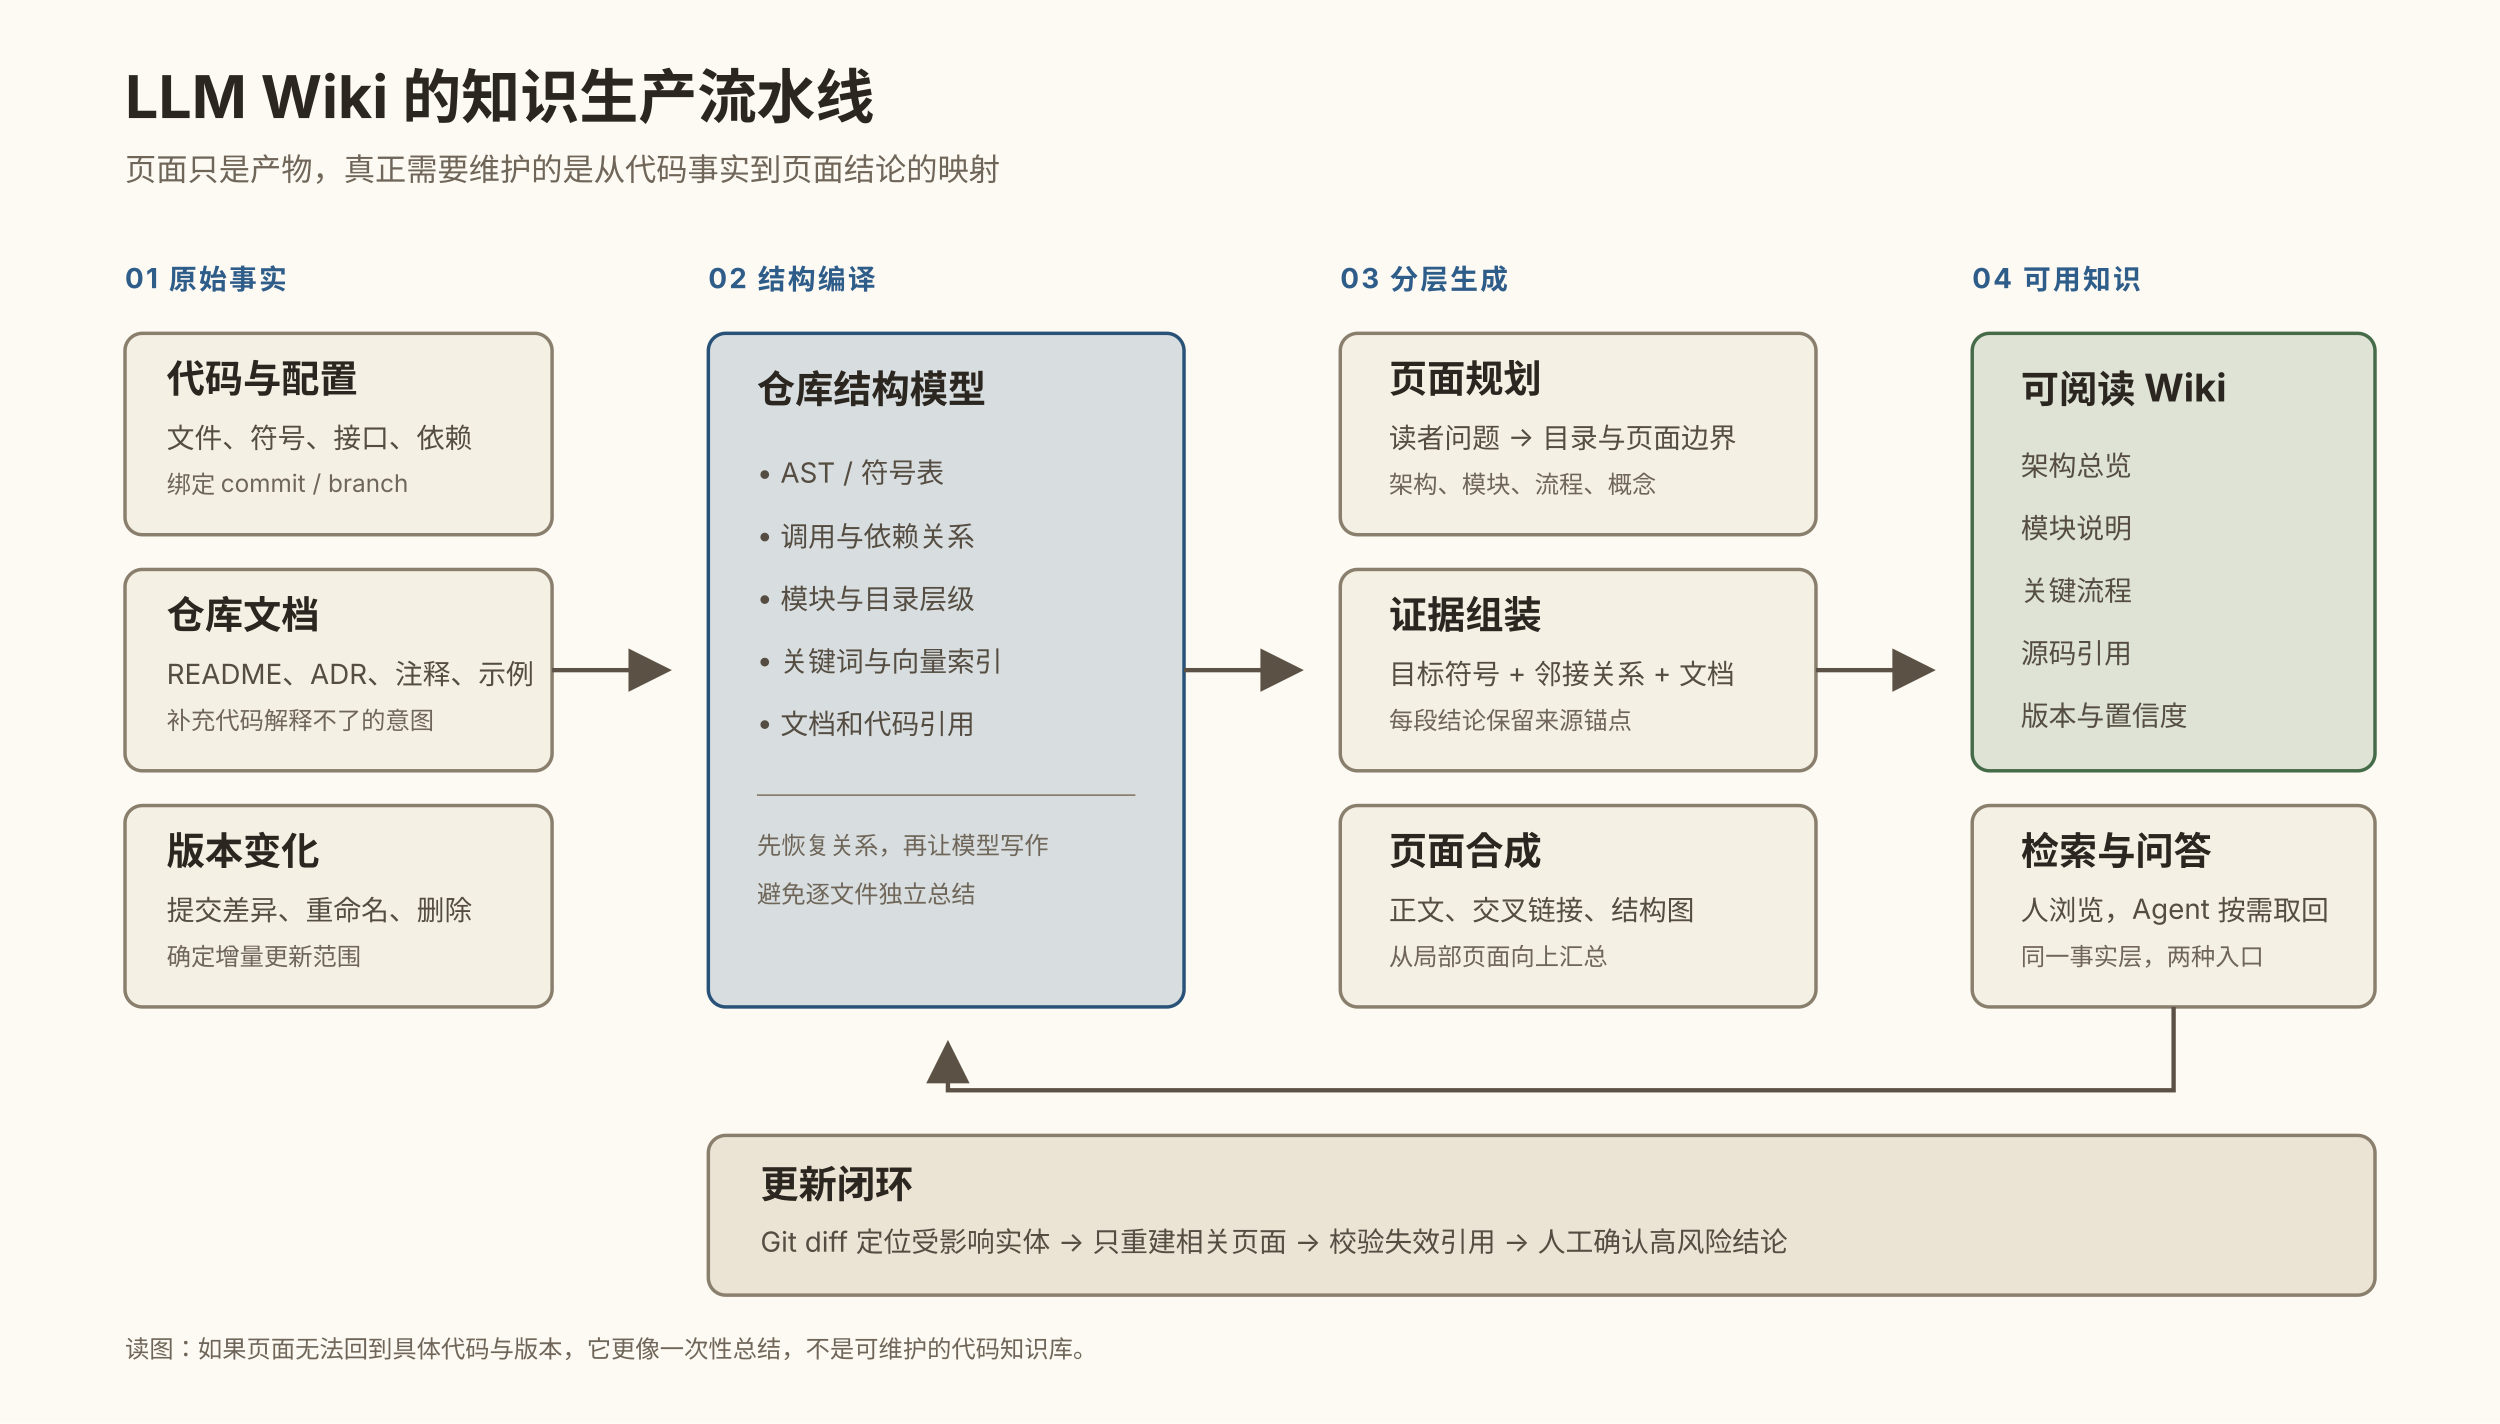
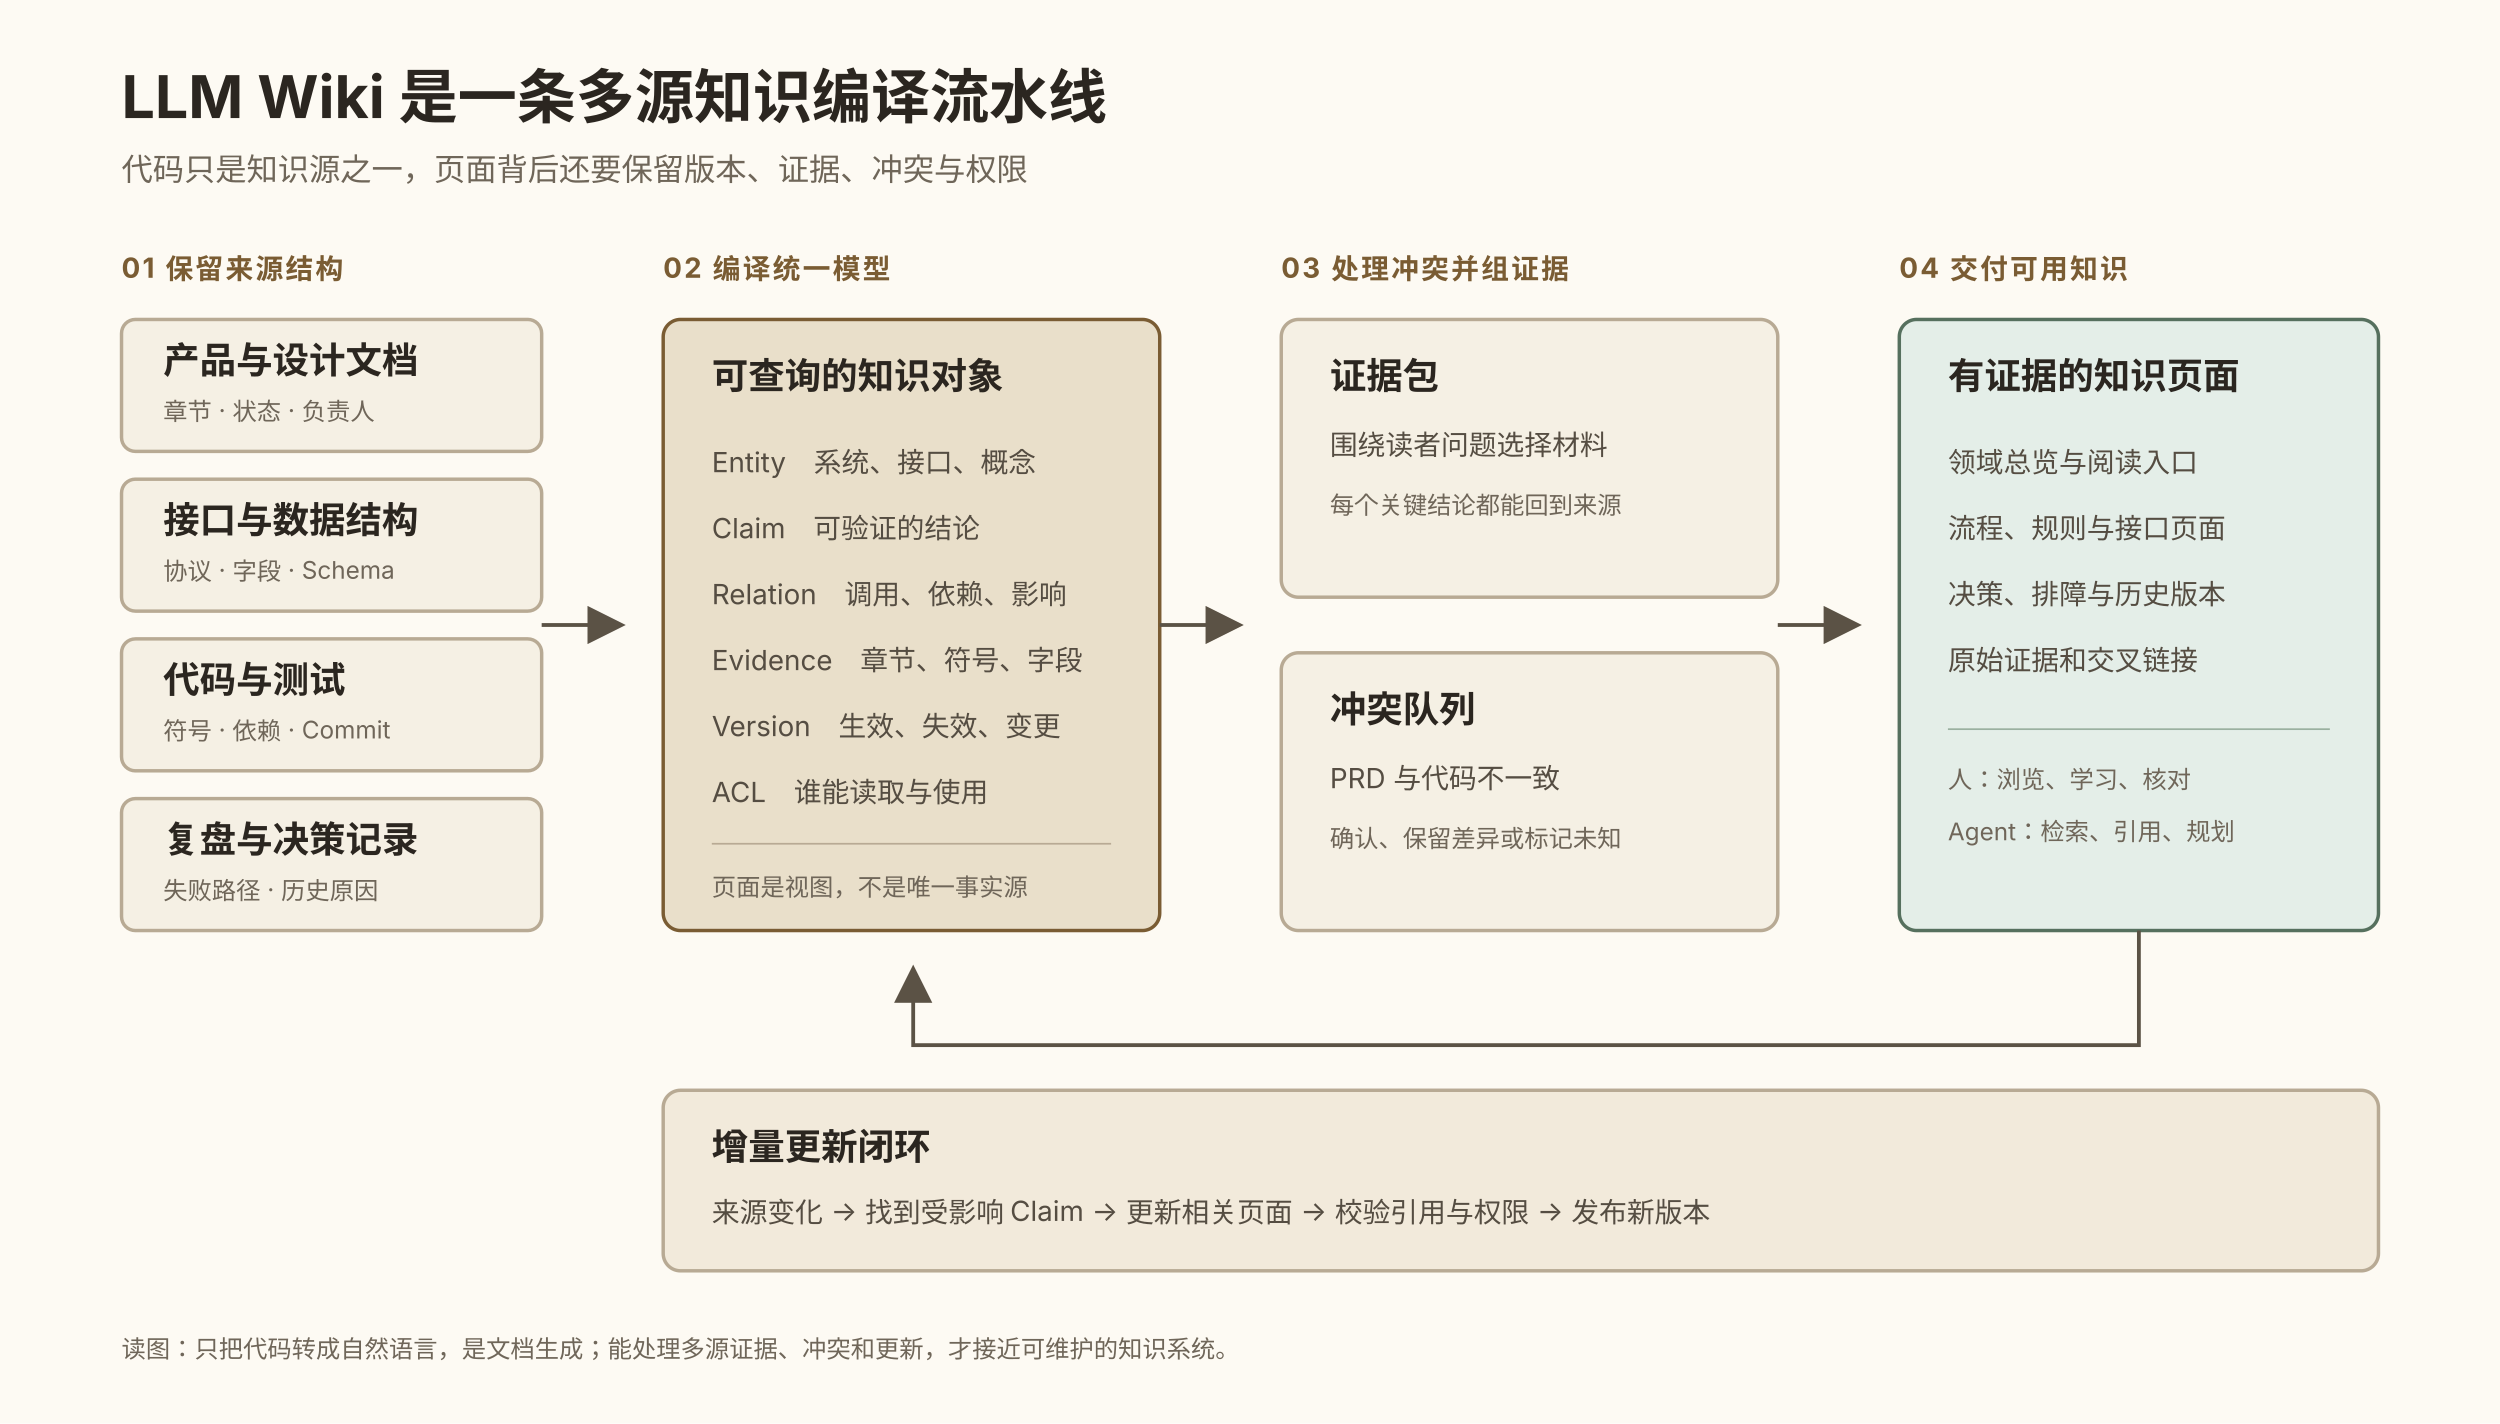
<svg xmlns="http://www.w3.org/2000/svg" width="1440" height="820" viewBox="0 0 1440 820" role="img" aria-labelledby="title desc">
  <defs>
    <marker id="arrow" markerWidth="10" markerHeight="10" refX="8" refY="5" orient="auto">
      <path d="M0 0L10 5L0 10Z" fill="#5b5245" />
    </marker>
-     <style>
-       .t{font-family:Inter,"PingFang SC","Microsoft YaHei",sans-serif;fill:#2b2620}.h{font-size:34px;font-weight:700}.sub{font-size:18px;fill:#6f6659}.k{font-size:16px;font-weight:700;letter-spacing:.08em;fill:#2f5d8a}.nh{font-size:22px;font-weight:700}.b{font-size:16px;fill:#554d42}.small{font-size:14px;fill:#6f6659}.box{fill:#f5f0e4;stroke:#8a7f6d;stroke-width:2}.accent{fill:#d8dee0;stroke:#295279;stroke-width:2}.selected{fill:#dee3d6;stroke:#466b48;stroke-width:2}.line{stroke:#5b5245;stroke-width:2.5;fill:none;marker-end:url(#arrow)}
-     </style>
+     <style>.t{font-family:Inter,"PingFang SC","Microsoft YaHei",sans-serif;fill:#2b2620}.h{font-size:34px;font-weight:700}.sub{font-size:18px;fill:#6f6659}.k{font-size:16px;font-weight:700;letter-spacing:.08em;fill:#7a5c33}.nh{font-size:21px;font-weight:700}.b{font-size:16px;fill:#554d42}.small{font-size:14px;fill:#6f6659}.box{fill:#f5f0e4;stroke:#b8aa94;stroke-width:2}.accent{fill:#e9dfca;stroke:#7a5c33;stroke-width:2}.green{fill:#e4eee8;stroke:#56705e;stroke-width:2}.line{stroke:#5b5245;stroke-width:2.2;fill:none;marker-end:url(#arrow)}</style>
  </defs>
  <rect width="1440" height="820" fill="#fdfaf3" />
-   <text x="72" y="68" class="t h">LLM Wiki 的知识生产流水线</text>
-   <text x="72" y="104" class="t sub">页面只是产物，真正需要维护的是从代码事实到页面结论的映射</text>
-   <text x="72" y="166" class="t k">01 原始事实</text>
-   <rect x="72" y="192" width="246" height="116" rx="10" class="box" />
-   <text x="96" y="226" class="t nh">代码与配置</text>
-   <text x="96" y="258" class="t b">文件、符号、接口、依赖</text>
-   <text x="96" y="284" class="t small">绑定 commit / branch</text>
-   <rect x="72" y="328" width="246" height="116" rx="10" class="box" />
-   <text x="96" y="362" class="t nh">仓库文档</text>
-   <text x="96" y="394" class="t b">README、ADR、注释、示例</text>
-   <text x="96" y="420" class="t small">补充代码解释不了的意图</text>
-   <rect x="72" y="464" width="246" height="116" rx="10" class="box" />
-   <text x="96" y="498" class="t nh">版本变化</text>
-   <text x="96" y="530" class="t b">提交差异、重命名、删除</text>
-   <text x="96" y="556" class="t small">确定增量更新范围</text>
-   <text x="408" y="166" class="t k">02 结构编译</text>
-   <rect x="408" y="192" width="274" height="388" rx="10" class="accent" />
-   <text x="436" y="232" class="t nh">仓库结构模型</text>
-   <text x="436" y="278" class="t b">• AST / 符号表</text>
-   <text x="436" y="314" class="t b">• 调用与依赖关系</text>
-   <text x="436" y="350" class="t b">• 模块与目录层级</text>
-   <text x="436" y="386" class="t b">• 关键词与向量索引</text>
-   <text x="436" y="422" class="t b">• 文档和代码引用</text>
-   <line x1="436" y1="458" x2="654" y2="458" stroke="#8a7f6d" />
-   <text x="436" y="492" class="t small">先恢复关系，再让模型写作</text>
-   <text x="436" y="520" class="t small">避免逐文件独立总结</text>
-   <text x="772" y="166" class="t k">03 分层生成</text>
-   <rect x="772" y="192" width="274" height="116" rx="10" class="box" />
-   <text x="800" y="226" class="t nh">页面规划</text>
-   <text x="800" y="258" class="t b">读者问题 → 目录与页面边界</text>
-   <text x="800" y="284" class="t small">架构、模块、流程、概念</text>
-   <rect x="772" y="328" width="274" height="116" rx="10" class="box" />
-   <text x="800" y="362" class="t nh">证据组装</text>
-   <text x="800" y="394" class="t b">目标符号 + 邻接关系 + 文档</text>
-   <text x="800" y="420" class="t small">每段结论保留来源锚点</text>
-   <rect x="772" y="464" width="274" height="116" rx="10" class="box" />
-   <text x="800" y="498" class="t nh">页面合成</text>
-   <text x="800" y="530" class="t b">正文、交叉链接、结构图</text>
-   <text x="800" y="556" class="t small">从局部页面向上汇总</text>
-   <text x="1136" y="166" class="t k">04 可用知识</text>
-   <rect x="1136" y="192" width="232" height="252" rx="10" class="selected" />
-   <text x="1164" y="232" class="t nh">可阅读 Wiki</text>
-   <text x="1164" y="274" class="t b">架构总览</text>
-   <text x="1164" y="310" class="t b">模块说明</text>
-   <text x="1164" y="346" class="t b">关键流程</text>
-   <text x="1164" y="382" class="t b">源码引用</text>
-   <text x="1164" y="418" class="t b">版本与置信度</text>
-   <rect x="1136" y="464" width="232" height="116" rx="10" class="box" />
-   <text x="1164" y="498" class="t nh">检索与问答</text>
-   <text x="1164" y="530" class="t b">人浏览，Agent 按需取回</text>
-   <text x="1164" y="556" class="t small">同一事实层，两种入口</text>
-   <path d="M318 386H382" class="line" />
-   <path d="M682 386H746" class="line" />
-   <path d="M1046 386H1110" class="line" />
-   <rect x="408" y="654" width="960" height="92" rx="10" fill="#ebe4d4" stroke="#8a7f6d" stroke-width="2" />
-   <text x="438" y="690" class="t nh">更新闭环</text>
-   <text x="438" y="721" class="t b">Git diff 定位受影响实体 → 只重建相关页面 → 校验失效引用 → 人工确认高风险结论</text>
-   <path d="M1252 580V628H546V604" class="line" />
-   <text x="72" y="782" class="t small">读图：如果页面无法回到具体代码与版本，它更像一次性总结，不是可维护的代码知识库。</text>
+   <text x="70" y="68" class="t h">LLM Wiki 是一条多源知识编译流水线</text>
+   <text x="70" y="104" class="t sub">代码只是知识源之一，页面背后还要保留版本、证据、冲突与权限</text>
+   <text x="70" y="160" class="t k">01 保留来源结构</text>
+   <rect x="70" y="184" width="242" height="76" rx="8" class="box" />
+   <text x="94" y="215" class="t nh">产品与设计文档</text>
+   <text x="94" y="242" class="t small">章节 · 状态 · 负责人</text>
+   <rect x="70" y="276" width="242" height="76" rx="8" class="box" />
+   <text x="94" y="307" class="t nh">接口与数据结构</text>
+   <text x="94" y="334" class="t small">协议 · 字段 · Schema</text>
+   <rect x="70" y="368" width="242" height="76" rx="8" class="box" />
+   <text x="94" y="399" class="t nh">代码与测试</text>
+   <text x="94" y="426" class="t small">符号 · 依赖 · Commit</text>
+   <rect x="70" y="460" width="242" height="76" rx="8" class="box" />
+   <text x="94" y="491" class="t nh">复盘与决策记录</text>
+   <text x="94" y="518" class="t small">失败路径 · 历史原因</text>
+   <text x="382" y="160" class="t k">02 编译统一模型</text>
+   <rect x="382" y="184" width="286" height="352" rx="10" class="accent" />
+   <text x="410" y="224" class="t nh">可查询的知识对象</text>
+   <text x="410" y="272" class="t b">Entity　系统、接口、概念</text>
+   <text x="410" y="310" class="t b">Claim　可验证的结论</text>
+   <text x="410" y="348" class="t b">Relation　调用、依赖、影响</text>
+   <text x="410" y="386" class="t b">Evidence　章节、符号、字段</text>
+   <text x="410" y="424" class="t b">Version　生效、失效、变更</text>
+   <text x="410" y="462" class="t b">ACL　谁能读取与使用</text>
+   <line x1="410" y1="486" x2="640" y2="486" stroke="#b8aa94" />
+   <text x="410" y="516" class="t small">页面是视图，不是唯一事实源</text>
+   <text x="738" y="160" class="t k">03 处理冲突并组证据</text>
+   <rect x="738" y="184" width="286" height="160" rx="10" class="box" />
+   <text x="766" y="224" class="t nh">证据包</text>
+   <text x="766" y="262" class="t b">围绕读者问题选择材料</text>
+   <text x="766" y="296" class="t small">每个关键结论都能回到来源</text>
+   <rect x="738" y="376" width="286" height="160" rx="10" class="box" />
+   <text x="766" y="416" class="t nh">冲突队列</text>
+   <text x="766" y="454" class="t b">PRD 与代码不一致</text>
+   <text x="766" y="488" class="t small">确认、保留差异或标记未知</text>
+   <text x="1094" y="160" class="t k">04 交付可用知识</text>
+   <rect x="1094" y="184" width="276" height="352" rx="10" class="green" />
+   <text x="1122" y="224" class="t nh">有证据的知识页面</text>
+   <text x="1122" y="272" class="t b">领域总览与阅读入口</text>
+   <text x="1122" y="310" class="t b">流程、规则与接口页面</text>
+   <text x="1122" y="348" class="t b">决策、排障与历史版本</text>
+   <text x="1122" y="386" class="t b">原始证据和交叉链接</text>
+   <line x1="1122" y1="420" x2="1342" y2="420" stroke="#9ab0a0" />
+   <text x="1122" y="454" class="t small">人：浏览、学习、核对</text>
+   <text x="1122" y="484" class="t small">Agent：检索、引用、规划</text>
+   <path d="M312 360H356" class="line" />
+   <path d="M668 360H712" class="line" />
+   <path d="M1024 360H1068" class="line" />
+   <rect x="382" y="628" width="988" height="104" rx="10" fill="#f2eadb" stroke="#b8aa94" stroke-width="2" />
+   <text x="410" y="668" class="t nh">增量更新闭环</text>
+   <text x="410" y="704" class="t b">来源变化 → 找到受影响 Claim → 更新相关页面 → 校验引用与权限 → 发布新版本</text>
+   <path d="M1232 536V602H526V560" class="line" />
+   <text x="70" y="782" class="t small">读图：只把代码转成自然语言，是文档生成；能处理多源证据、冲突和更新，才接近可维护的知识系统。</text>
</svg>
